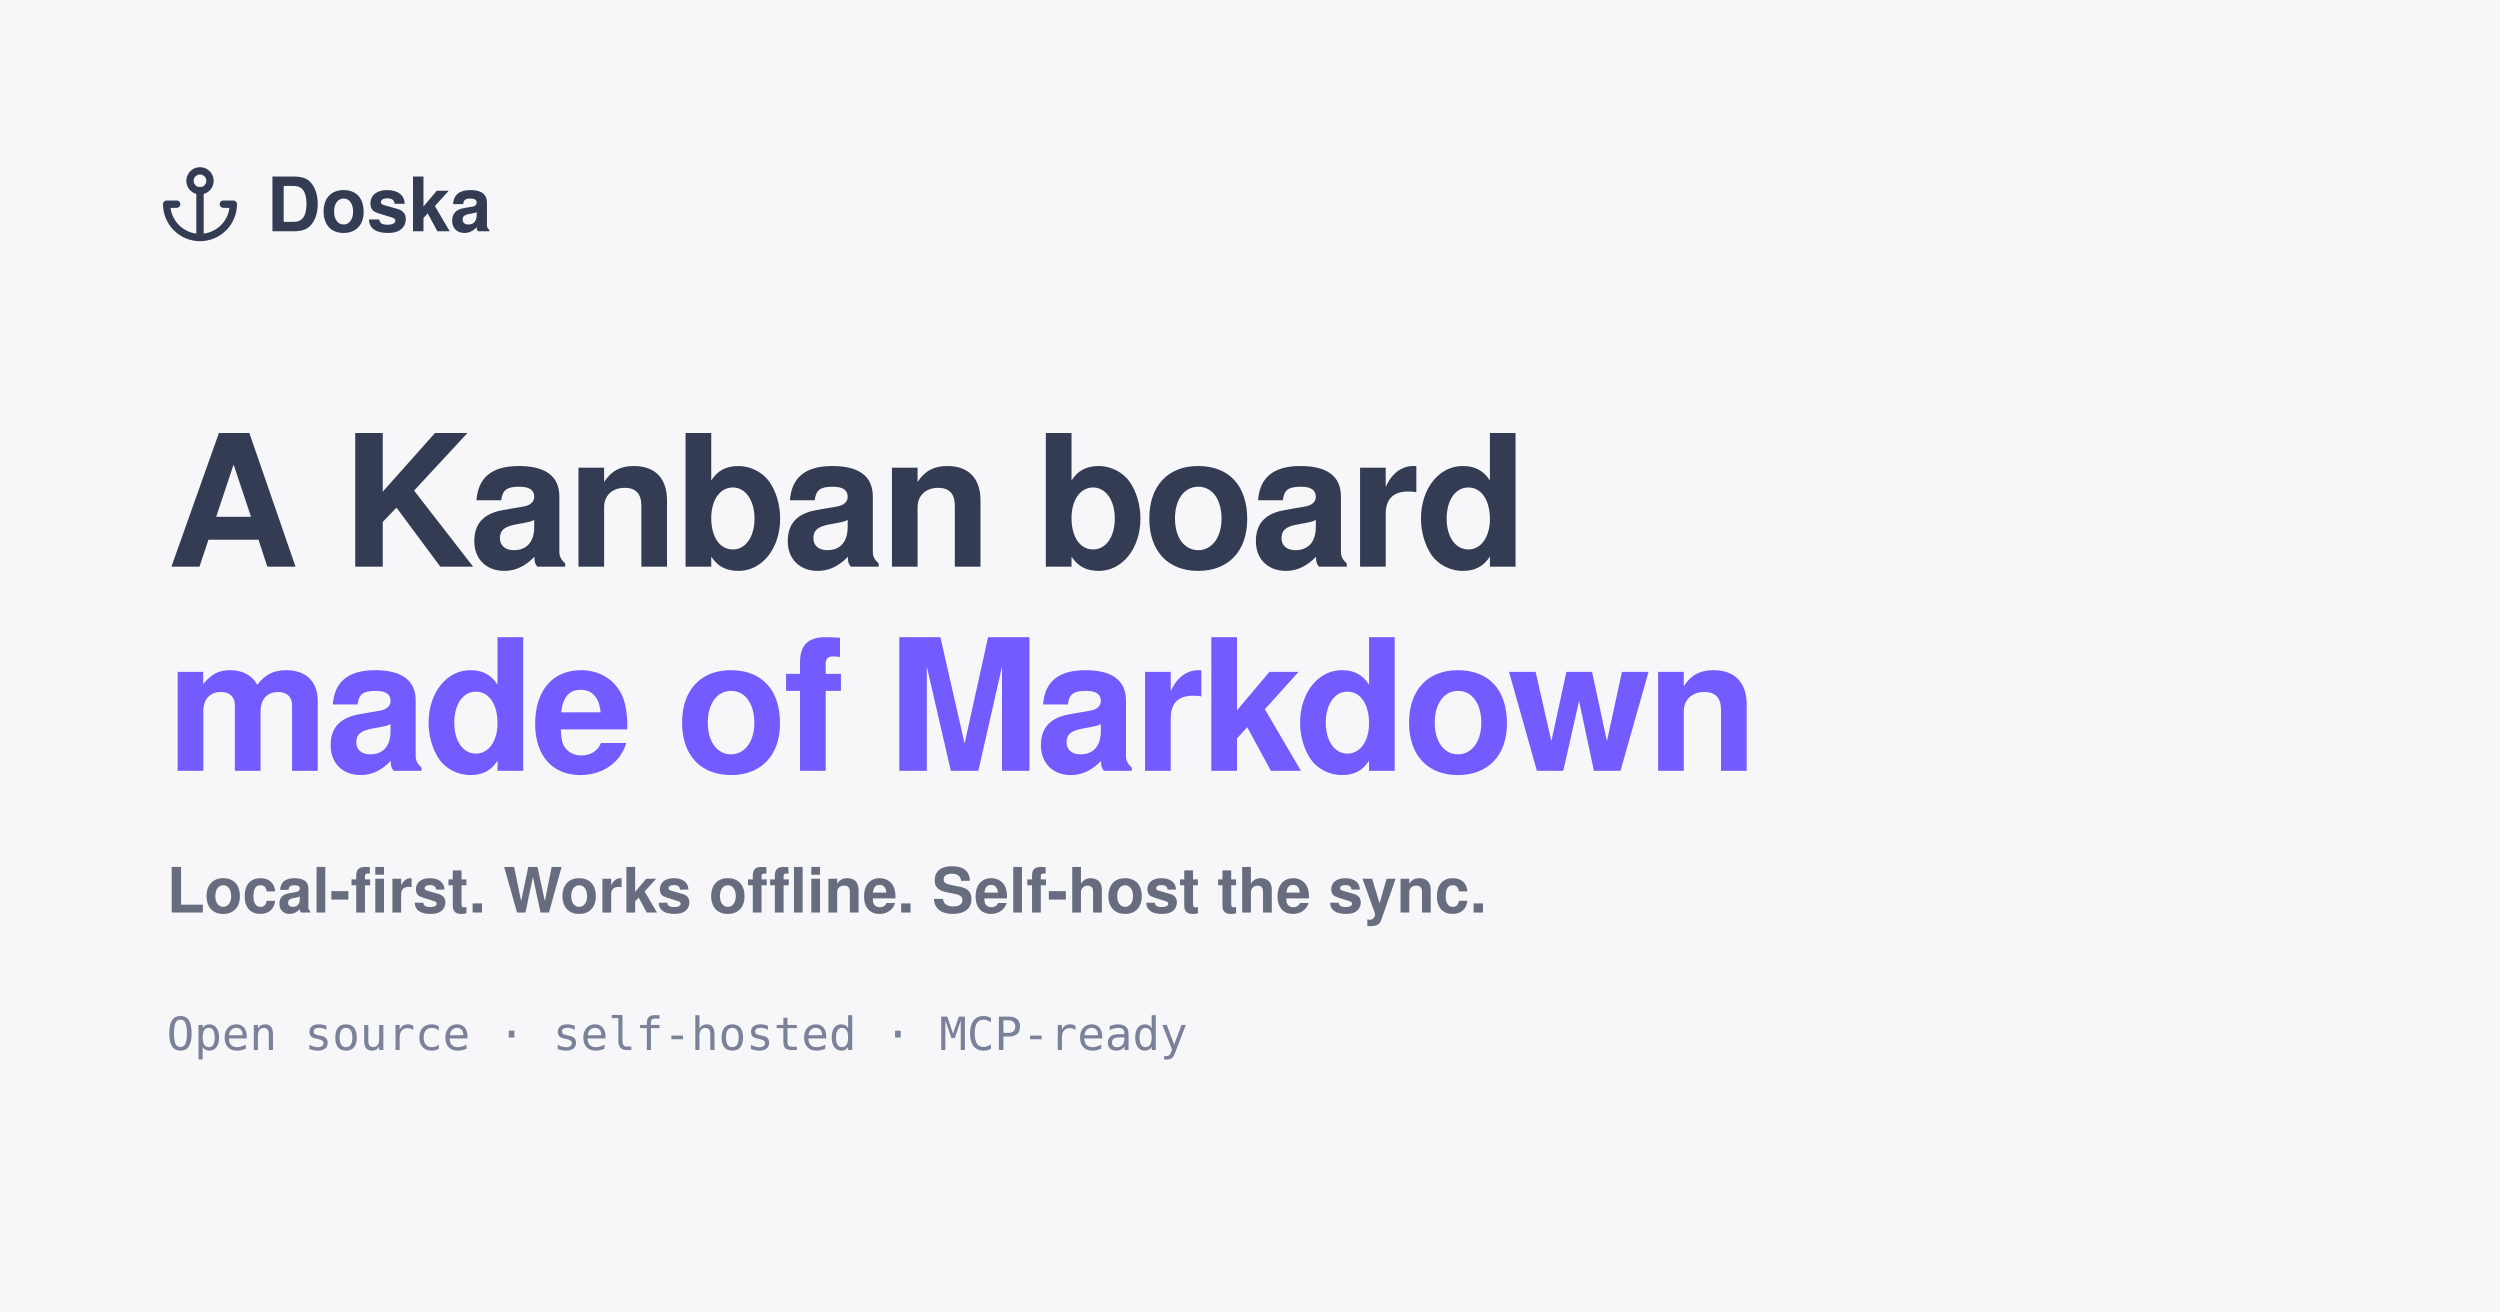
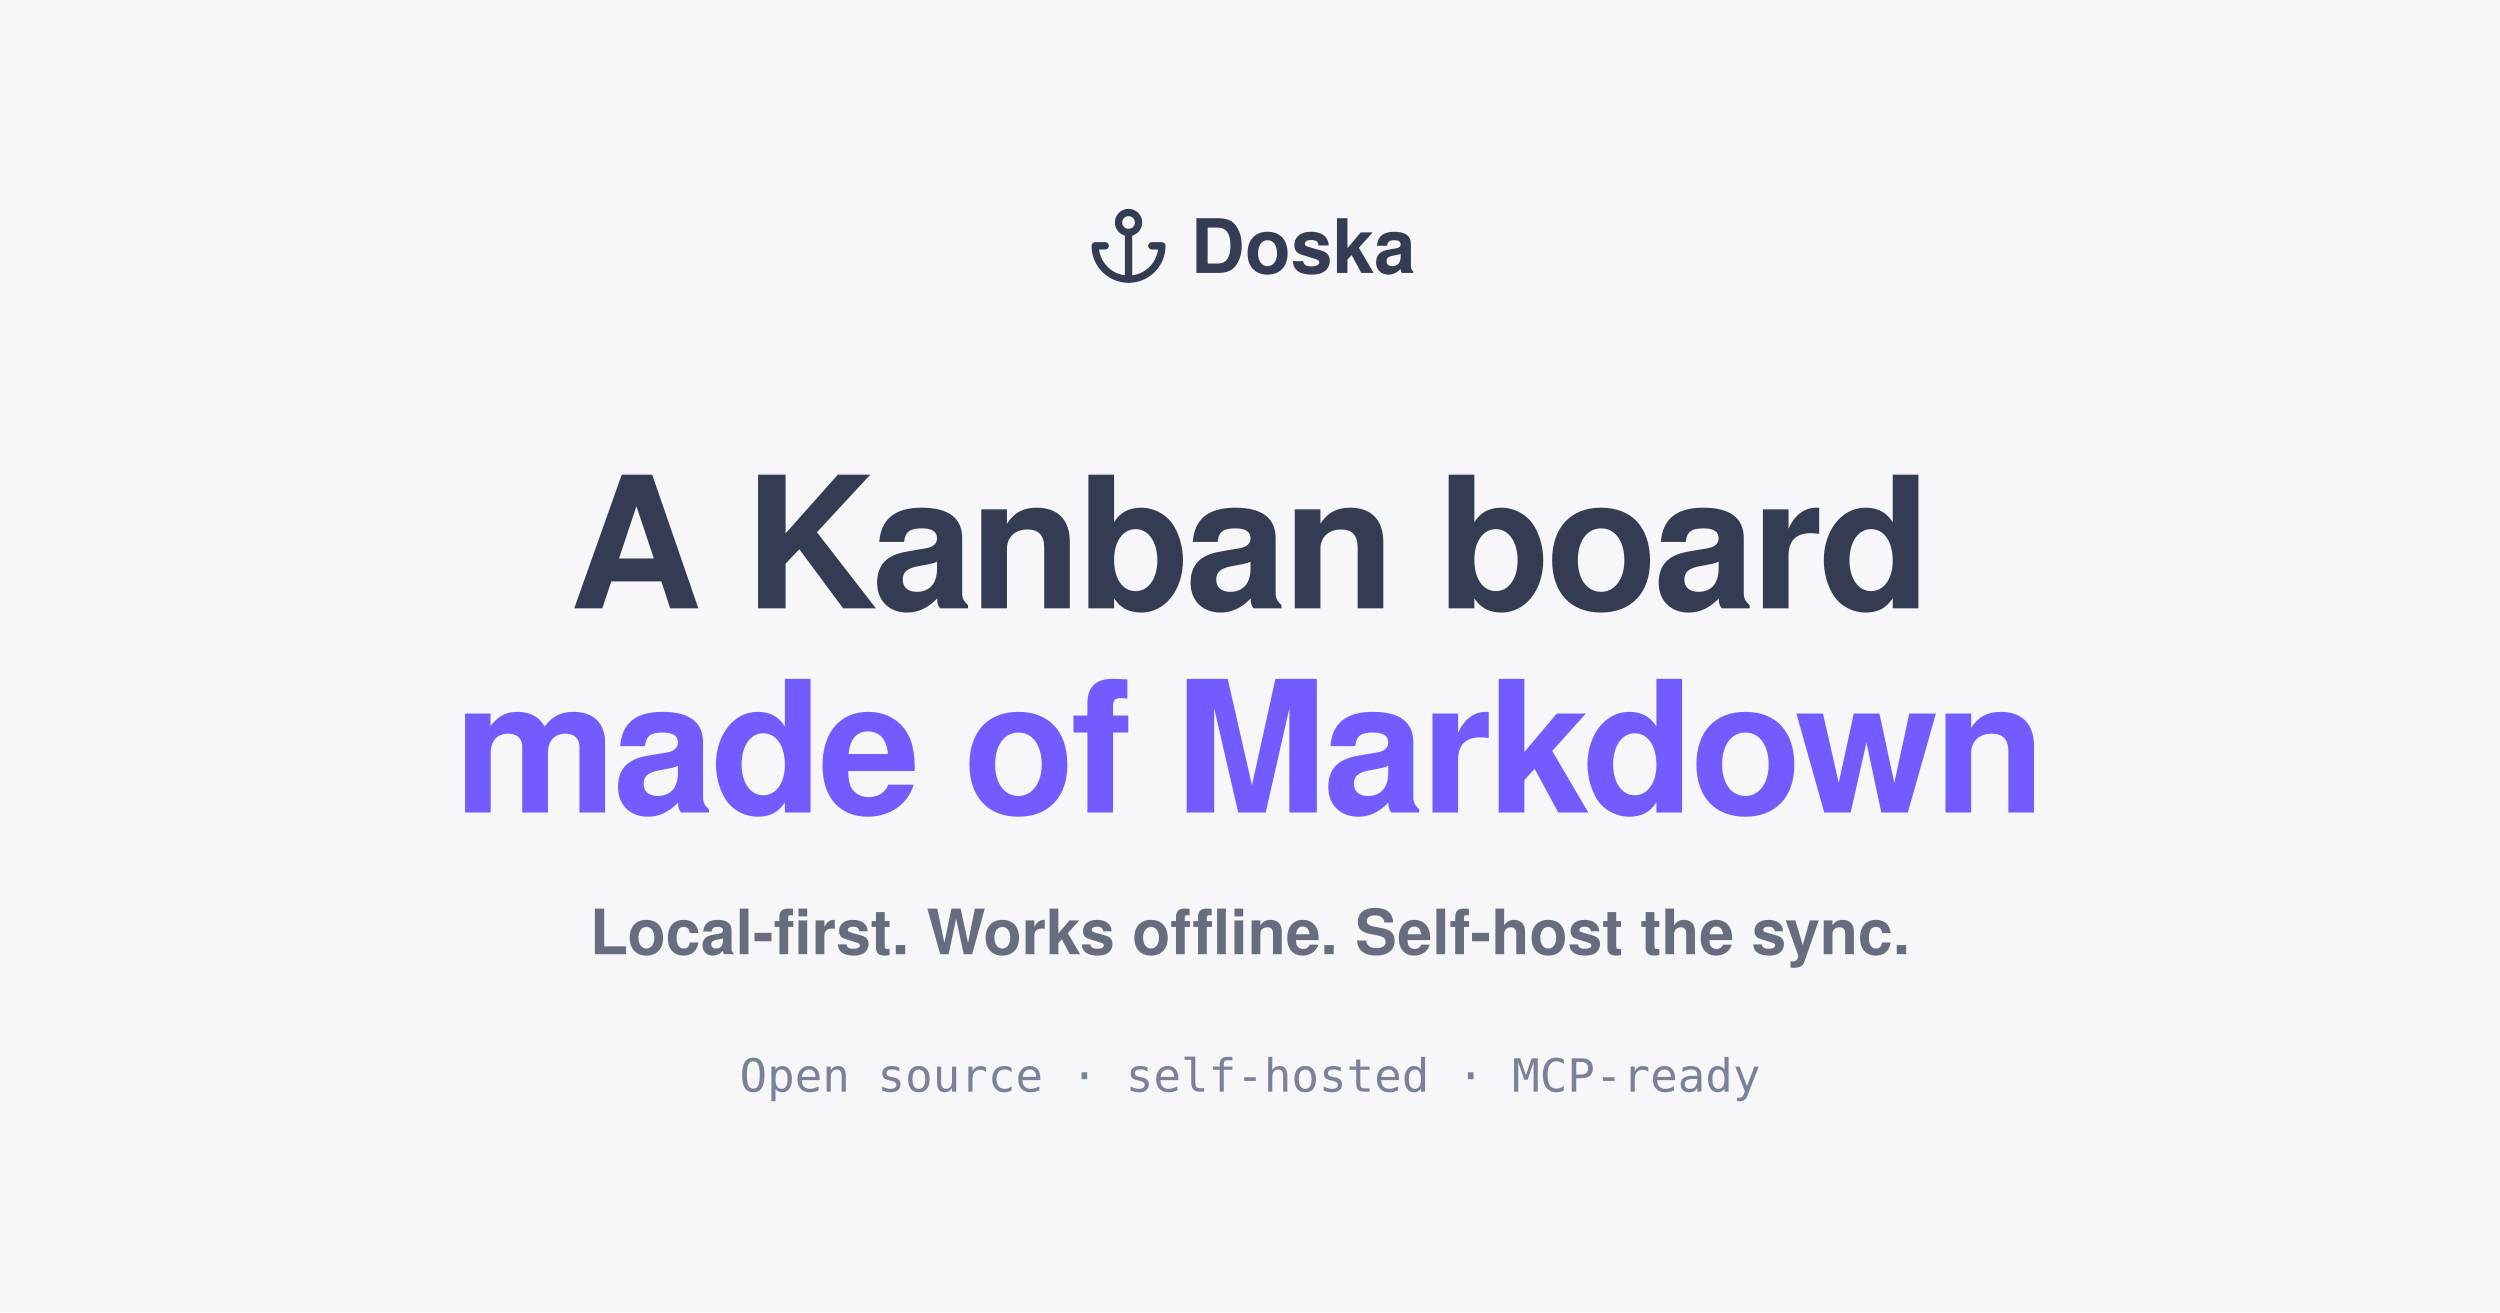
<svg xmlns="http://www.w3.org/2000/svg" width="1200" height="630" viewBox="0 0 1200 630">
  <rect width="1200" height="630" fill="#f7f7fa" />
-   <g transform="translate(76.8 78.8) scale(1.6)" fill="none" stroke="#343c54" stroke-width="2.2" stroke-linecap="round" stroke-linejoin="round">
+   <g transform="translate(522.5 98.8) scale(1.6)" fill="none" stroke="#343c54" stroke-width="2.2" stroke-linecap="round" stroke-linejoin="round">
    <path d="M12 22V8" />
    <path d="M5 12H2a10 10 0 0 0 20 0h-3" />
    <circle cx="12" cy="5" r="3" />
  </g>
-   <text x="128" y="111" font-family="Avenir Next, Helvetica, sans-serif" font-weight="600" font-size="36" fill="#343c54">Doska</text>
-   <g font-family="Avenir Next, Helvetica, sans-serif" font-weight="800" font-size="88" letter-spacing="-2">
-     <text x="80" y="272" fill="#343c54">A Kanban board</text>
-     <text x="80" y="370" fill="#725cff">made of Markdown</text>
+   <text x="571.5" y="131" font-family="Avenir Next, Helvetica, sans-serif" font-weight="600" font-size="36" fill="#343c54">Doska</text>
+   <g text-anchor="middle" font-family="Avenir Next, Helvetica, sans-serif" font-weight="800" font-size="88" letter-spacing="-2">
+     <text x="600" y="292" fill="#343c54">A Kanban board</text>
+     <text x="600" y="390" fill="#725cff">made of Markdown</text>
  </g>
-   <text x="80" y="438" font-family="Avenir Next, Helvetica, sans-serif" font-weight="600" font-size="30" fill="#676d7f">Local-first. Works offline. Self-host the sync.</text>
-   <text x="80" y="504" font-family="Geist Mono, Menlo, monospace" font-size="22" fill="#7b8199">Open source · self-hosted · MCP-ready</text>
+   <text x="600" y="458" text-anchor="middle" font-family="Avenir Next, Helvetica, sans-serif" font-weight="600" font-size="30" fill="#676d7f">Local-first. Works offline. Self-host the sync.</text>
+   <text x="600" y="524" text-anchor="middle" font-family="Geist Mono, Menlo, monospace" font-size="22" fill="#7b8199">Open source · self-hosted · MCP-ready</text>
</svg>
